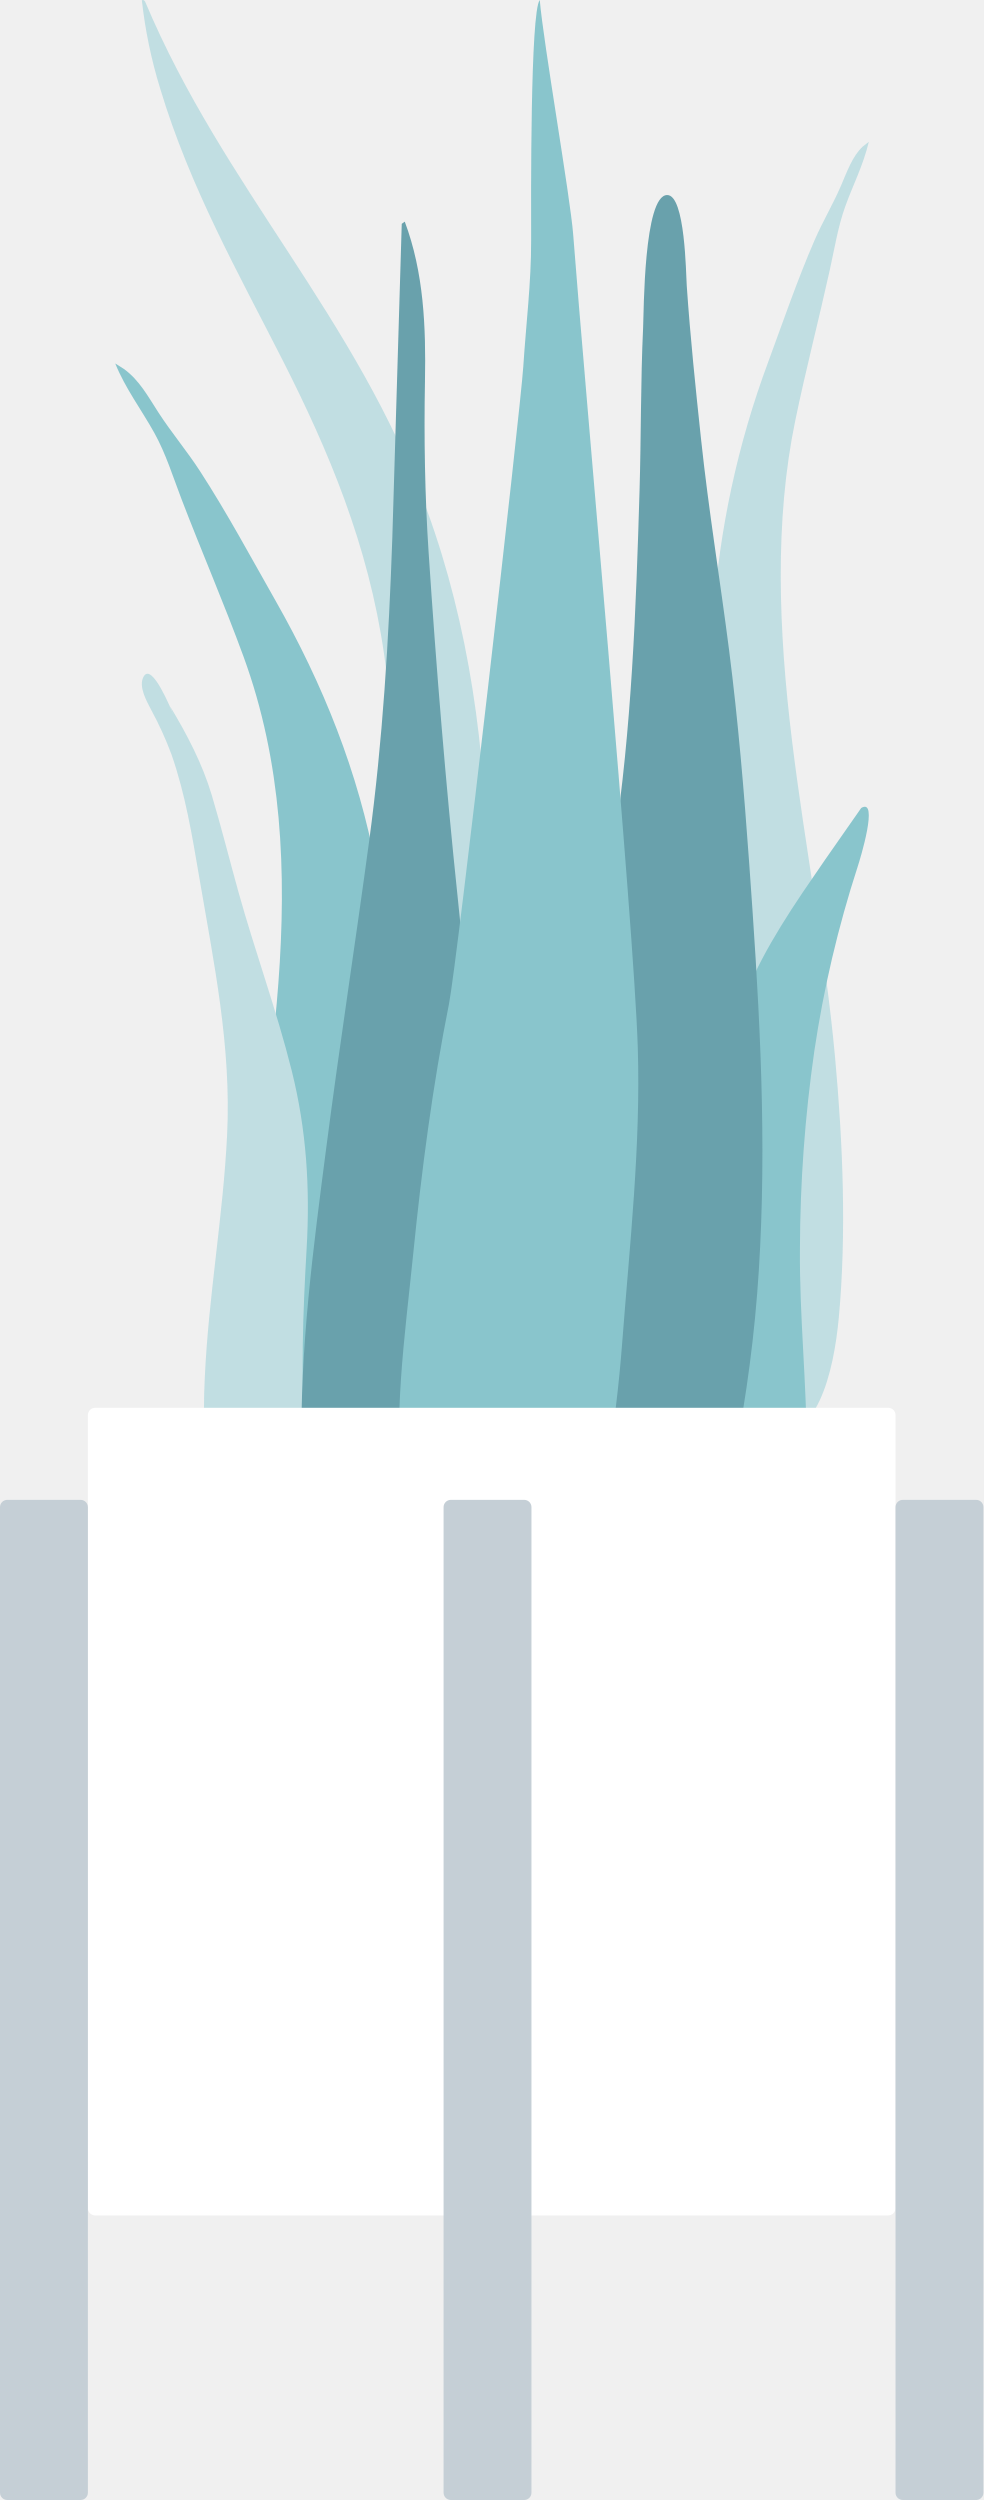
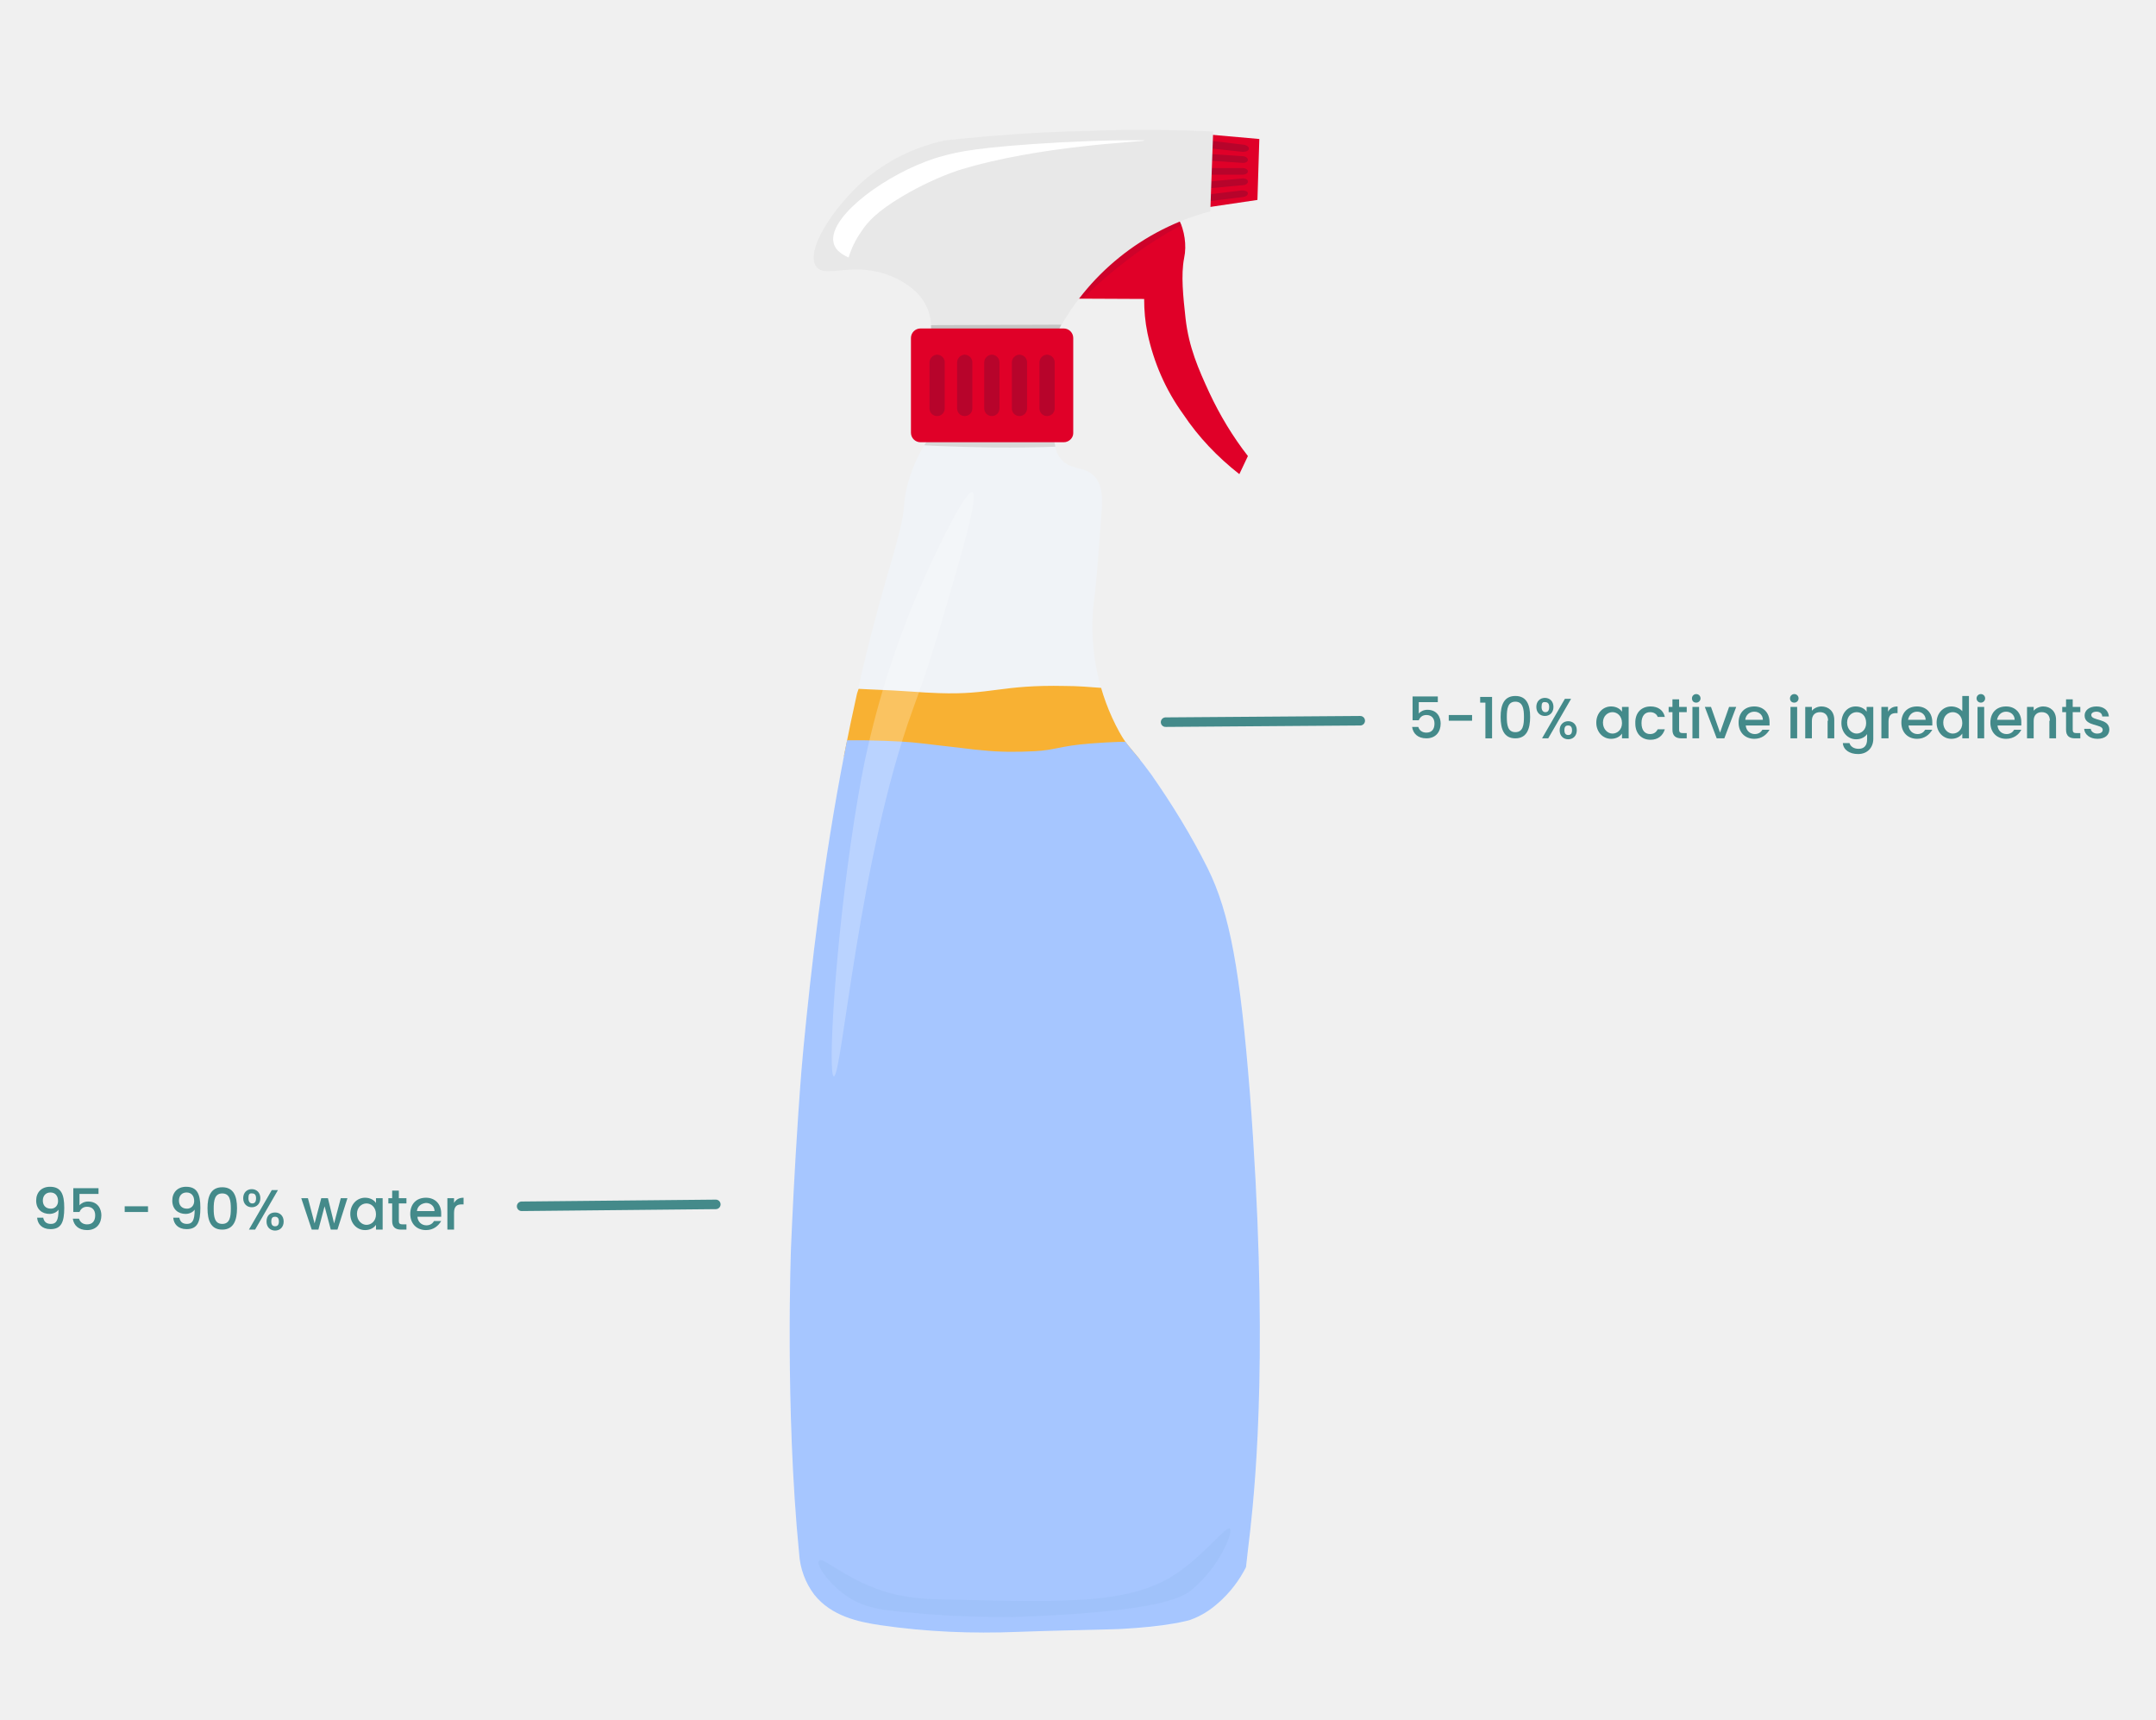
- <svg xmlns="http://www.w3.org/2000/svg" id="Symbols" width="270.022" height="686.444" viewBox="0 0 270.022 686.444">
-   <g id="Scene_Home" data-name="Scene/Home" transform="translate(0 0)">
-     <g id="Plant" transform="translate(0 0)">
-       <g id="Succulents" transform="translate(31.645 0)">
-         <path id="Thi-Succs_" data-name="Thi-Succs!" d="M3.927.507C25.428,51.6,61.979,87.1,81.337,140.222c11.479,31.5,16.265,65.759,16.555,100.842.158,19.055-.174,38.124-.263,57.179-.087,18.583-.592,37.046-2.169,55.512-1.585,18.561-3.36,36.9-4.143,55.578-.609,14.552-.888,31.479-5.82,44.753-3.922,10.557-13.892,12.1-16.538-.7-1.47-7.115-1.285-15.063-1.123-22.378.208-9.384.754-18.753,1.032-28.137,1.119-37.652-.332-75.309.427-112.976.741-36.8,5.471-73.564.237-110.12-4.322-30.188-15.3-56.11-27.922-80.962C29.469,74.9,16.255,51.574,8.051,24.377A131.06,131.06,0,0,1,3,.073Q3.573-.193,3.927.507Z" transform="translate(4.303 0)" fill="#c1dee2" fill-rule="evenodd" />
-         <path id="Thi-Succs_2" data-name="Thi-Succs!" d="M2.37,42.5c4.258,3.074,6.637,7.572,9.514,12.009,3.579,5.517,7.786,10.5,11.364,16.018,7.46,11.51,14.015,23.727,20.815,35.7,12.911,22.732,22.714,46.961,27.569,73.26,5.032,27.256,6.39,55.386,8.5,83.048,2.239,29.318,4.494,58.849,4.79,88.281.133,13.186.845,27.183-.738,40.276-.986,8.15-4.664,15.1-12.957,15.031-17.615-.141-25.885-19.651-29.34-35.651-5.086-23.563-6.1-48.589-5.3-72.685.973-29.055,6.015-57.671,8.2-86.614,2.312-30.64,1.006-60.738-9.528-89.586-5.322-14.579-11.5-28.808-17.044-43.29-2.362-6.166-4.3-12.5-7.486-18.241C7.184,53.676,2.779,47.879,0,41Z" transform="translate(0 58.802)" fill="#89c5cc" fill-rule="evenodd" />
-         <path id="Thi-Succs_3" data-name="Thi-Succs!" d="M109.195,17.26,110.816,16c-1.556,6.555-4.366,11.879-6.513,17.87-1.931,5.386-2.91,11.482-4.21,17.369-3.054,13.828-6.583,27.345-9.467,41.291-5.71,27.6-4.63,57.327-.885,87.944,3.537,28.922,9.13,57.8,11.795,86.715,2.209,23.979,3.159,48.708,1.052,71.587-1.432,15.537-6.126,34.091-18.917,32.523-6.021-.738-9.162-7.987-10.428-16.168-2.033-13.14-2.458-26.956-3.251-40.023-1.768-29.167-2.12-58.243-2.47-87.11-.331-27.234-1.241-55.009.579-81.557a249.963,249.963,0,0,1,15.094-70c4.134-11.221,8.073-22.705,12.718-33.4,2.228-5.13,4.949-9.663,7.177-14.789C104.883,24.128,106.308,19.9,109.195,17.26Z" transform="translate(96.091 22.947)" fill="#c1dee2" fill-rule="evenodd" />
-         <path id="Thi-Succs_4" data-name="Thi-Succs!" d="M3.508,76.735c2.329-3.911,7.457,8.986,8.237,10.608q-.5-1.21-1-2.418c4.623,7.688,8.853,15.691,11.483,24.507,2.6,8.726,4.837,17.629,7.279,26.418C34.093,152.339,40,168.361,44.155,185c4.045,16.212,5.064,32.151,4.085,48.92-1.018,17.429-1.64,35.128-.453,52.547.567,8.32,3.27,16.071,5.123,24.079s3.316,16.144,5.51,24.062c.5-1.032.567,2.417.566,2.678a16.63,16.63,0,0,1-.926,5.513c-1.636,4.825-4.7,8.921-9.351,10.253-8.414,2.4-16.226-5.251-18.939-13.332-3.892-11.6-6.037-24.41-7.892-36.6a172.537,172.537,0,0,1-1.6-33.748c1-22.344,5.039-44.395,6.132-66.731,1.191-24.318-3.628-47.167-7.662-70.838-1.943-11.406-3.8-22.7-7.581-33.57A94.349,94.349,0,0,0,5.55,85.886C4.359,83.575,1.951,79.451,3.508,76.735Z" transform="translate(4.303 108.999)" fill="#c1dee2" fill-rule="evenodd" />
-         <path id="Thi-Succs_5" data-name="Thi-Succs!" d="M45.956,111.894c-.965,27.859-2.629,55.507-6.343,83.072-3.791,28.13-8.145,56.165-11.792,84.318-3.551,27.407-7.272,55.269-6.776,83.06.365,20.467-3.029,55.1,19.7,65.2,23.024,10.231,27.963-33.46,29.475-47.881,2.9-27.667,1.959-55.626.553-83.444-1.443-28.553-3.853-56.958-6.84-85.4-3.317-31.6-5.92-63.339-8.009-95.027-1.034-15.674-1.288-31.321-1-47C55.2,53.993,54.634,39.046,49.374,25c-.276.2-.549.4-.825.6" transform="translate(30.118 35.855)" fill="#69a1ac" fill-rule="evenodd" />
-         <path id="Thi-Succs_6" data-name="Thi-Succs!" d="M97.412,105.5c-4.141,6.032-8.315,12-12.225,18.395-7,11.433-13.324,24.147-15.227,40.493-3.983,34.208-.788,71.156-.016,106.413.158,7.2-.753,14.191,2.086,21.049,2.575,6.217,7.388,10.954,11.977,10.93,9.823-.056,8.324-24.111,8.34-34.7.029-18.556-2.051-37.3-1.872-55.841a387.682,387.682,0,0,1,3.959-54.229,312.459,312.459,0,0,1,11.855-50.433c.723-2.2,5.912-19.162,1.01-16.238" transform="translate(97.526 130.512)" fill="#89c5cc" fill-rule="evenodd" />
-         <path id="Thi-Succs_7" data-name="Thi-Succs!" d="M82.717,22C76.259,22,76.3,54.195,76.1,58.33c-.7,14.923-.537,29.85-.98,44.776-.971,32.573-2.165,65.432-7.057,97.628-2.634,17.333-5.688,34.589-8.973,51.789C55.8,269.775,51.376,287,49.209,304.474c-2.081,16.794-.905,33.916-.62,50.792.285,16.979.8,33.991,3.023,50.821.549,4.153,1.192,8.293,1.881,12.422.574,3.442.24,7.709,1.21,10.978,1.556,5.236,8.226,6.95,12.717,6.132,12.153-2.218,19.915-17.478,24.067-28.626,5.3-14.238,8.114-29.68,10.891-44.682a390.546,390.546,0,0,0,5.853-51.559c1.758-35.169-.5-70.375-3.017-105.432-1.4-19.5-3.02-38.907-5.5-58.283-2.467-19.293-5.631-38.5-7.692-57.85-1.5-14.062-2.972-28.142-3.942-42.258C87.851,43.564,87.656,22,82.717,22" transform="translate(68.842 31.552)" fill="#69a1ac" fill-rule="evenodd" />
-         <path id="Thi-Succs_8" data-name="Thi-Succs!" d="M97.579,287.574c-1.053-33.8-14.64-182.273-17.731-223.148C79.075,54.2,71.632,11.6,70.667,0,68.05,3.278,68.273,54.306,68.3,66.031c.03,11.6-1.408,23-2.148,34.54C65.4,112.341,48,264.356,45.74,275.666c-4.493,22.5-7.5,45.59-9.818,68.6-2.259,22.421-5.771,46.079-2.748,68.62a68.887,68.887,0,0,0,3.585,15.063c1.934,5.151,3.26,9.915,4.812,15.3,2.5,8.68,7.018,16.3,13.963,19.885,14.239,7.349,21.884-9.286,25.76-23.77a387.585,387.585,0,0,0,12.026-70.928c2.061-26.876,5.1-53.806,4.26-80.864" transform="translate(45.894 0)" fill="#89c5cc" fill-rule="evenodd" />
+ <svg xmlns="http://www.w3.org/2000/svg" xmlns:xlink="http://www.w3.org/1999/xlink" version="1.1" id="Layer_1" x="0px" y="0px" viewBox="0 0 453 361.2" style="enable-background:new 0 0 453 361.2;" xml:space="preserve">
+   <style type="text/css">
+ 	.st0{clip-path:url(#SVGID_2_);}
+ 	.st1{fill:#F0F3F7;}
+ 	.st2{fill:#F8B133;}
+ 	.st3{fill:#A6C6FF;}
+ 	.st4{opacity:0.23;fill:#FFFFFF;enable-background:new    ;}
+ 	.st5{fill:#D8D8D8;}
+ 	.st6{opacity:0.47;fill:#9ABEF4;enable-background:new    ;}
+ 	.st7{fill:#E00028;}
+ 	.st8{opacity:0.43;}
+ 	.st9{fill:none;}
+ 	.st10{fill:#B7042B;}
+ 	.st11{fill:#E8E8E8;}
+ 	.st12{fill:#C5C5C4;}
+ 	.st13{fill:#FFFFFF;}
+ 	.st14{fill:none;stroke:#448A8A;stroke-width:2;stroke-linecap:round;stroke-linejoin:round;}
+ 	.st15{enable-background:new    ;}
+ 	.st16{fill:#448A8A;}
+ </style>
+   <g id="Vrstva_12">
+     <g>
+       <defs>
+         <path id="SVGID_1_" d="M221.4,92.3c0.4,1.1,0.2,2.5,1.4,4c2,2.5,4.8,1.6,6.9,3.5s2,5.4,1.7,8.4c-0.7,9.5-1,14.2-1.7,19.3     c-0.8,9.1,1.1,18.3,5.5,26.3c1.9,3.4,2.3,2.9,6.7,8.9c4.4,6.3,8.4,12.8,11.8,19.6c4.8,9.6,6.9,22.1,8.9,47.1     c4,52.1,1.3,81.1,0.1,92c-0.4,3.3-0.7,6-0.9,7.8c-1.4,2.8-3.4,5.4-5.8,7.5c-7.2,6.4-14.4,5.1-42.1,6.1c-9.6,0.4-19.3,0-28.9-1.4     c-4.7-0.7-10.3-1.9-13.9-6.4c-1.9-2.5-3-5.5-3.2-8.7c-3-30.5-1.7-64.3-1.7-64.3c0.3-6.8,0.7-15.6,1.5-27.6     c0.1-1.3,0.5-7.9,1.1-14.1c1.6-16.6,4.1-38.9,8.7-62.4c6.7-33.9,12.2-44.7,12.5-52.3c0.3-2.9,1.1-5.7,2.3-8.4     c1.4-3.2,3.3-6.1,5.7-8.6C215.4,87.6,220.4,89.7,221.4,92.3z" />
+       </defs>
+       <clipPath id="SVGID_2_">
+         <use xlink:href="#SVGID_1_" style="overflow:visible;" />
+       </clipPath>
+       <g class="st0">
+         <path class="st1" d="M221.4,92.3c0.4,1.1,0.2,2.5,1.4,4c2,2.5,4.8,1.6,6.9,3.5s2,5.4,1.7,8.4c-0.7,9.5-1,14.2-1.7,19.3     c-0.8,9.1,1.1,18.3,5.5,26.3c1.9,3.4,2.3,2.9,6.7,8.9c4.4,6.3,8.4,12.8,11.8,19.6c4.8,9.6,6.9,22.1,8.9,47.1     c4,52.1,1.3,81.1,0.1,92c-0.4,3.3-0.7,6-0.9,7.8c-1.4,2.8-3.4,5.4-5.8,7.5c-7.2,6.4-14.4,5.1-42.1,6.1c-9.6,0.4-19.3,0-28.9-1.4     c-4.7-0.7-10.3-1.9-13.9-6.4c-1.9-2.5-3-5.5-3.2-8.7c-3.8-38.7-1.7-64.3-1.7-64.3c2.1-26.3,0.5-20.1,2.6-41.7     c1.6-16.6,4.1-38.9,8.7-62.4c6.7-33.9,12.2-44.7,12.5-52.3c0.3-2.9,1.1-5.7,2.3-8.4c1.4-3.2,3.3-6.1,5.7-8.6     C215.4,87.6,220.4,89.7,221.4,92.3z" />
+         <path class="st2" d="M197.2,145.6c11.1,0.4,13.1-1.8,26.6-1.5c2.5,0,5.1,0.2,7.6,0.4h0.1c1,2.2,2.2,4.2,3.8,6.1     c1.9,2.3,2.3,1.9,6.7,6c0,0,1,1,2.6,2.5c-8.1,0.9-16.2,1.3-24.3,1.3c-2.4,0-10.8,0-30.7-0.9c-5.7-0.3-10.4-0.5-13.6-0.7     c0.5-1.7,1-3.5,1.6-5.3c0.9-3,1.8-5.9,2.8-8.8l2,0.1C190.6,145.1,193.4,145.5,197.2,145.6z" />
+         <path class="st3" d="M265.3,222.7c2,32.4,2.3,64.8,1,97.2c-0.1,3-0.7,5.9-1.9,8.6c-1.4,3.1-3.5,5.8-6.1,8     c-7.7,6.1-22,5.7-44.4,6.4c-10.2,0.5-20.3,0-30.4-1.5c-4.9-0.8-10.9-2-14.6-6.7c-2-2.7-3.1-5.9-3.3-9.2c-4-41-1.8-68.1-1.8-68.1     c1.6-19,1.2-22,1.6-29.2c0,0,0.3-6.8,1.1-14.9c0.9-8.9,3.5-29.9,7.5-57.7c5.2-0.2,10.5-0.1,15.7,0.2c2.2,0.1,5.9,0.6,8.6,0.9     c5.5,0.6,5.5,0.7,8,0.9c3.7,0.4,7.4,0.4,11.1,0.2c4.2-0.2,5.3-1.1,11.5-1.6c1.6-0.1,4.8-0.4,9-0.4c3.6,0,6.5,0.1,8.4,0.3     c3.6,5.4,6.8,11,9.8,16.8C263.6,188.1,263.7,200.5,265.3,222.7z" />
+         <path class="st4" d="M204.3,103.4c-1.4-0.4-7,11.1-10,17.8c-5.1,11.4-9.1,23.3-11.9,35.5c-1,4.2-1.8,8.7-2.9,15.5     c-4.1,26.3-5.6,53.8-4.3,53.9c1.7,0.2,5.2-45.8,16.6-77.1c3.3-9,4.6-13.4,7.2-22.3S205.8,103.8,204.3,103.4z" />
+         <path class="st5" d="M235.7,93.1c-8.4,0.6-17.4,1-27,0.9c-7.7-0.1-15.1-0.4-22-0.9v-6.3h49V93.1z" />
      </g>
-       <g id="Planter" transform="translate(0 386.547)">
-         <rect id="Vase" width="221.763" height="221.763" rx="2" transform="translate(24.13 0)" fill="#fff" />
-         <rect id="Leg" width="24.13" height="274.618" rx="2" transform="translate(0 25.279)" fill="#c5cfd6" />
-         <rect id="Leg-2" data-name="Leg" width="24.13" height="274.618" rx="2" transform="translate(121.797 25.279)" fill="#c5cfd6" />
-         <rect id="Leg-3" data-name="Leg" width="24.13" height="274.618" rx="2" transform="translate(245.893 25.279)" fill="#c5cfd6" />
-       </g>
+     </g>
+     <path class="st6" d="M258.4,321.1c-0.7-0.6-4.7,4.7-10.3,8.8c-9.9,7.2-23.2,6.7-49.4,6.1c-5.2-0.1-9.7-0.4-14.9-2.4   c-6.9-2.6-11-6.6-11.7-5.8s1.6,4.3,5,6.9c4.2,3.3,8.9,3.6,14.7,4.1c7,0.7,14,0.9,21,0.9c31.3-1.1,35.7-4.2,37.7-5.8   C256.3,329,259.2,321.8,258.4,321.1z" />
+     <path class="st7" d="M262.2,95.8c-0.6,1.3-1.2,2.5-1.8,3.8c-4.6-3.6-8.6-7.8-11.8-12.6c-3.7-5.1-6.2-10.9-7.5-17   c-0.5-2.4-0.7-4.8-0.7-7.2l-21.6-0.1L247.6,46c0.7,1.2,1.1,2.6,1.3,4c0.2,1.4,0.2,2.8-0.1,4.2c-0.7,3.6-0.2,8.1,0.3,12.7   c0.7,6.1,2.7,10.6,5,15.6C256.3,87.2,259,91.7,262.2,95.8z" />
+     <g class="st8">
+       <path class="st9" d="M237,54.5c3.6-2.7,7.3-5.1,11.3-7.1c0.3,0.8,0.6,1.7,0.7,2.6c0.2,1.4,0.2,2.8-0.1,4.2    c-0.7,3.6-0.2,8.1,0.3,12.7c0.7,6.1,2.7,10.6,5,15.6c2.2,4.8,4.9,9.3,8.1,13.4c-0.6,1.3-1.2,2.5-1.8,3.8    c-4.6-3.6-8.6-7.8-11.8-12.6c-3.7-5.1-6.2-10.9-7.5-17c-0.5-2.4-0.7-4.8-0.7-7.2l-12.8-0.1C230.5,59.7,233.7,57,237,54.5z" />
+       <path class="st9" d="M218.8,62.6l10.6-6.1c-1.4,1.9-2.6,4-3.6,6.1L218.8,62.6z" />
+       <path class="st10" d="M227.6,62.7h-1.9c1-2.2,2.2-4.2,3.6-6.1L247.6,46c0.2,0.4,0.4,0.9,0.6,1.3c-3.9,2.1-7.7,4.5-11.2,7.2    C233.7,57,230.5,59.7,227.6,62.7z" />
+     </g>
+     <path class="st7" d="M264.6,29.2c-0.1,4.3-0.3,8.5-0.4,12.8l-17.6,2.6l-1.2-17.1L264.6,29.2z" />
+     <path class="st10" d="M262.2,33.6c0-0.4-0.5-0.8-1.2-0.8l-7.5-0.5c-0.7,0-1.2,0.2-1.3,0.6s0.5,0.8,1.2,0.8l7.5,0.5   C261.6,34.3,262.2,34,262.2,33.6z" />
+     <path class="st10" d="M262.2,36c0-0.4-0.5-0.7-1.2-0.7h-7.5c-0.7,0-1.2,0.3-1.2,0.7s0.6,0.7,1.2,0.7h7.5   C261.7,36.7,262.2,36.4,262.2,36z" />
+     <path class="st10" d="M262.2,38.1c0-0.4-0.6-0.7-1.3-0.6l-7.5,0.7c-0.7,0.1-1.2,0.4-1.1,0.8s0.6,0.7,1.3,0.6l7.5-0.7   C261.7,38.9,262.3,38.5,262.2,38.1z" />
+     <path class="st10" d="M262.2,40.6c0-0.4-0.6-0.6-1.3-0.6l-7.4,0.9c-0.7,0.1-1.2,0.5-1.1,0.8s0.6,0.6,1.3,0.6l7.4-0.9   C261.8,41.3,262.2,41,262.2,40.6z" />
+     <path class="st10" d="M252.6,30.1c0.1-0.4,0.6-0.6,1.3-0.6l7.4,0.9c0.7,0.1,1.2,0.5,1.1,0.9s-0.6,0.6-1.3,0.6l-7.4-0.8   C253.1,30.9,252.6,30.5,252.6,30.1z" />
+     <path class="st11" d="M254.9,27.6c-0.2,5.6-0.4,11.2-0.6,16.8c-14.1,3.7-26,13.3-32.6,26.3l-26.3,0.9c0.5-2,0.3-4.2-0.3-6.2   c-1.5-4.3-5.5-6.3-7.2-7.1c-8.4-3.8-14.5,0.4-16.4-2.3c-2.4-3.3,3.6-12.4,9.8-17.9c4.9-4.3,10.8-7.2,17.2-8.6   c9.4-1,19.5-1.8,30.3-2C238,27.1,246.8,27.3,254.9,27.6z" />
+     <path class="st12" d="M221.7,70.7l-26.3,0.9c0.2-1.1,0.3-2.2,0.2-3.3l27.4-0.1C222.6,69,222.1,69.9,221.7,70.7z" />
+     <path class="st7" d="M223.5,92.9h-30.1c-1.1,0-2-0.9-2-2V71c0-1.1,0.9-2,2-2h30.1c1.1,0,2,0.9,2,2v20   C225.5,92,224.6,92.9,223.5,92.9z" />
+     <path class="st13" d="M189.5,41.3c3.7-2.2,7.7-4.1,11.8-5.5c16.9-5.3,39.2-6,39.2-6.3c0-0.1-5.5,0-6.8,0c-5.6,0.1-9.8,0.4-10.9,0.4   c-17.4,1-21.6,2-24.8,2.9c-1.2,0.3-2.3,0.7-3.4,1.1c-10.5,4-20.9,12.4-19.4,17.3c0.2,0.8,0.9,1.9,3.1,2.9c0.6-2,1.5-3.8,2.7-5.5   C182.3,46.6,184.3,44.4,189.5,41.3z" />
+     <path class="st10" d="M220,87.4c0.9,0,1.6-0.7,1.6-1.6v-9.8c-0.1-0.9-0.8-1.5-1.7-1.5c-0.8,0.1-1.4,0.7-1.5,1.5v9.8   C218.4,86.7,219.1,87.4,220,87.4L220,87.4z" />
+     <path class="st10" d="M214.2,87.4c0.9,0,1.6-0.7,1.6-1.6v-9.8c-0.1-0.9-0.8-1.5-1.7-1.5c-0.8,0.1-1.4,0.7-1.5,1.5v9.8   C212.6,86.7,213.3,87.4,214.2,87.4L214.2,87.4z" />
+     <path class="st10" d="M208.4,87.4c0.9,0,1.6-0.7,1.6-1.6v-9.8c-0.1-0.9-0.8-1.5-1.7-1.5c-0.8,0.1-1.4,0.7-1.5,1.5v9.8   C206.8,86.7,207.5,87.4,208.4,87.4L208.4,87.4z" />
+     <path class="st10" d="M202.7,87.4c0.9,0,1.6-0.7,1.6-1.6c0,0,0,0,0,0v-9.8c-0.1-0.9-0.8-1.5-1.7-1.5c-0.8,0.1-1.4,0.7-1.5,1.5v9.8   C201.1,86.7,201.8,87.4,202.7,87.4z" />
+     <path class="st10" d="M196.9,87.4c0.9,0,1.6-0.7,1.6-1.6c0,0,0,0,0,0v-9.8c-0.1-0.9-0.8-1.5-1.7-1.5c-0.8,0.1-1.4,0.7-1.5,1.5v9.8   C195.3,86.7,196,87.4,196.9,87.4z" />
+     <line class="st14" x1="244.9" y1="151.7" x2="285.8" y2="151.4" />
+     <line class="st14" x1="109.6" y1="253.4" x2="150.4" y2="253" />
+     <g class="st15">
+       <path class="st16" d="M302.1,146.3v1.2h-4v2.4c0.3-0.4,1-0.8,1.8-0.8c2.1,0,2.8,1.6,2.8,2.9c0,1.7-1,3.1-3,3.1c-1.8,0-2.8-1-3-2.4    h1.3c0.2,0.7,0.8,1.2,1.7,1.2c1.2,0,1.7-0.8,1.7-1.9c0-1.1-0.6-1.8-1.7-1.8c-0.8,0-1.3,0.4-1.6,1.1h-1.3v-5H302.1z" />
+       <path class="st16" d="M304.4,150.2h4.9v1.2h-4.9V150.2z" />
+       <path class="st16" d="M312.1,147.6h-1.1v-1.2h2.5v8.7h-1.4V147.6z" />
+       <path class="st16" d="M318.4,146.2c2.4,0,3.1,1.9,3.1,4.4c0,2.5-0.7,4.5-3.1,4.5s-3.1-1.9-3.1-4.5    C315.3,148.1,316,146.2,318.4,146.2z M318.4,147.4c-1.6,0-1.8,1.5-1.8,3.2c0,1.7,0.2,3.2,1.8,3.2s1.8-1.5,1.8-3.2    C320.2,149,320,147.4,318.4,147.4z" />
+       <path class="st16" d="M324.6,146.6c1,0,1.8,0.7,1.8,1.9c0,1.2-0.8,1.9-1.8,1.9s-1.8-0.7-1.8-1.9    C322.8,147.3,323.6,146.6,324.6,146.6z M323.9,148.5c0,0.7,0.3,1.1,0.8,1.1c0.5,0,0.8-0.3,0.8-1.1c0-0.7-0.3-1-0.8-1    C324.1,147.4,323.9,147.7,323.9,148.5z M328.8,146.8h1.3l-4.8,8.3H324L328.8,146.8z M329.5,151.5c1,0,1.8,0.7,1.8,1.9    c0,1.2-0.8,1.9-1.8,1.9c-1,0-1.8-0.7-1.8-1.9C327.7,152.2,328.5,151.5,329.5,151.5z M328.7,153.4c0,0.7,0.3,1,0.8,1s0.8-0.3,0.8-1    c0-0.7-0.3-1-0.8-1S328.7,152.6,328.7,153.4z" />
+       <path class="st16" d="M338.5,148.4c1.1,0,1.9,0.5,2.3,1.1v-1h1.4v6.6h-1.4v-1c-0.4,0.6-1.2,1.1-2.3,1.1c-1.7,0-3.1-1.4-3.1-3.4    S336.8,148.4,338.5,148.4z M338.8,149.6c-1,0-2,0.8-2,2.2c0,1.4,1,2.3,2,2.3c1,0,2-0.8,2-2.2C340.8,150.4,339.8,149.6,338.8,149.6    z" />
+       <path class="st16" d="M346.8,148.4c1.6,0,2.7,0.8,3,2.2h-1.5c-0.2-0.6-0.8-1-1.6-1c-1.1,0-1.8,0.8-1.8,2.3c0,1.5,0.7,2.3,1.8,2.3    c0.8,0,1.3-0.4,1.6-1h1.5c-0.4,1.3-1.4,2.2-3,2.2c-1.9,0-3.2-1.3-3.2-3.4C343.5,149.7,344.9,148.4,346.8,148.4z" />
+       <path class="st16" d="M351.4,149.6h-0.8v-1.1h0.8v-1.6h1.4v1.6h1.6v1.1h-1.6v3.7c0,0.5,0.2,0.7,0.8,0.7h0.8v1.1h-1.1    c-1.2,0-1.9-0.5-1.9-1.8V149.6z" />
+       <path class="st16" d="M355.5,146.7c0-0.5,0.4-0.9,0.9-0.9c0.5,0,0.9,0.4,0.9,0.9s-0.4,0.9-0.9,0.9    C355.8,147.6,355.5,147.2,355.5,146.7z M355.6,148.5h1.4v6.6h-1.4V148.5z" />
+       <path class="st16" d="M359.5,148.5l1.9,5.4l1.9-5.4h1.5l-2.5,6.6h-1.6l-2.5-6.6H359.5z" />
+       <path class="st16" d="M368.6,155.2c-1.9,0-3.3-1.3-3.3-3.4c0-2.1,1.3-3.4,3.3-3.4c1.9,0,3.2,1.3,3.2,3.3c0,0.2,0,0.4,0,0.7h-5    c0.1,1.1,0.9,1.8,1.9,1.8c0.8,0,1.3-0.4,1.6-0.9h1.5C371.2,154.3,370.2,155.2,368.6,155.2z M366.7,151.2h3.7c0-1-0.8-1.7-1.8-1.7    C367.6,149.5,366.8,150.2,366.7,151.2z" />
+       <path class="st16" d="M376.1,146.7c0-0.5,0.4-0.9,0.9-0.9c0.5,0,0.9,0.4,0.9,0.9s-0.4,0.9-0.9,0.9    C376.4,147.6,376.1,147.2,376.1,146.7z M376.2,148.5h1.4v6.6h-1.4V148.5z" />
+       <path class="st16" d="M384.1,151.4c0-1.2-0.7-1.8-1.7-1.8c-1,0-1.7,0.6-1.7,1.8v3.7h-1.4v-6.6h1.4v0.8c0.4-0.5,1.2-0.9,2-0.9    c1.5,0,2.7,1,2.7,2.8v3.9h-1.4V151.4z" />
+       <path class="st16" d="M389.9,148.4c1.1,0,1.9,0.5,2.3,1.1v-1h1.4v6.7c0,1.8-1.2,3.2-3.2,3.2c-1.8,0-3.1-0.9-3.2-2.3h1.4    c0.2,0.7,0.9,1.2,1.9,1.2c1.1,0,1.8-0.6,1.8-2v-1.1c-0.4,0.6-1.2,1.1-2.3,1.1c-1.7,0-3.1-1.4-3.1-3.4S388.1,148.4,389.9,148.4z     M390.1,149.6c-1,0-2,0.8-2,2.2c0,1.4,1,2.3,2,2.3c1,0,2-0.8,2-2.2C392.1,150.4,391.2,149.6,390.1,149.6z" />
+       <path class="st16" d="M396.7,155.1h-1.4v-6.6h1.4v1c0.4-0.7,1-1.1,2-1.1v1.4h-0.3c-1,0-1.6,0.4-1.6,1.8V155.1z" />
+       <path class="st16" d="M402.8,155.2c-1.9,0-3.3-1.3-3.3-3.4c0-2.1,1.3-3.4,3.3-3.4c1.9,0,3.2,1.3,3.2,3.3c0,0.2,0,0.4,0,0.7h-5    c0.1,1.1,0.9,1.8,1.9,1.8c0.8,0,1.3-0.4,1.6-0.9h1.5C405.4,154.3,404.4,155.2,402.8,155.2z M400.9,151.2h3.7c0-1-0.8-1.7-1.8-1.7    C401.8,149.5,401.1,150.2,400.9,151.2z" />
+       <path class="st16" d="M410,148.4c0.9,0,1.8,0.4,2.3,1v-3.2h1.4v8.9h-1.4v-1c-0.4,0.6-1.2,1.1-2.3,1.1c-1.7,0-3.1-1.4-3.1-3.4    S408.3,148.4,410,148.4z M410.3,149.6c-1,0-2,0.8-2,2.2c0,1.4,1,2.3,2,2.3c1,0,2-0.8,2-2.2C412.3,150.4,411.3,149.6,410.3,149.6z" />
+       <path class="st16" d="M415.3,146.7c0-0.5,0.4-0.9,0.9-0.9c0.5,0,0.9,0.4,0.9,0.9s-0.4,0.9-0.9,0.9    C415.7,147.6,415.3,147.2,415.3,146.7z M415.5,148.5h1.4v6.6h-1.4V148.5z" />
+       <path class="st16" d="M421.5,155.2c-1.9,0-3.3-1.3-3.3-3.4c0-2.1,1.3-3.4,3.3-3.4c1.9,0,3.2,1.3,3.2,3.3c0,0.2,0,0.4,0,0.7h-5    c0.1,1.1,0.9,1.8,1.9,1.8c0.8,0,1.3-0.4,1.6-0.9h1.5C424.2,154.3,423.1,155.2,421.5,155.2z M419.6,151.2h3.7c0-1-0.8-1.7-1.8-1.7    C420.5,149.5,419.8,150.2,419.6,151.2z" />
+       <path class="st16" d="M430.7,151.4c0-1.2-0.7-1.8-1.7-1.8c-1,0-1.7,0.6-1.7,1.8v3.7h-1.4v-6.6h1.4v0.8c0.4-0.5,1.2-0.9,2-0.9    c1.5,0,2.7,1,2.7,2.8v3.9h-1.4V151.4z" />
+       <path class="st16" d="M434.1,149.6h-0.8v-1.1h0.8v-1.6h1.4v1.6h1.6v1.1h-1.6v3.7c0,0.5,0.2,0.7,0.8,0.7h0.8v1.1H436    c-1.2,0-1.9-0.5-1.9-1.8V149.6z" />
+       <path class="st16" d="M440.7,155.2c-1.6,0-2.7-0.9-2.8-2.1h1.4c0,0.5,0.6,1,1.3,1c0.8,0,1.2-0.3,1.2-0.8c0-1.3-3.8-0.6-3.8-3    c0-1.1,1-1.9,2.5-1.9c1.5,0,2.5,0.8,2.6,2.1h-1.4c0-0.6-0.5-1-1.2-1c-0.7,0-1.1,0.3-1.1,0.7c0,1.3,3.7,0.6,3.8,3    C443.2,154.4,442.3,155.2,440.7,155.2z" />
+     </g>
+     <g class="st15">
+       <path class="st16" d="M9.1,255.9c0.2,0.8,0.7,1.2,1.6,1.2c1.1,0,1.6-0.7,1.6-3c-0.4,0.6-1.2,0.9-1.9,0.9c-1.5,0-2.8-0.9-2.8-2.8    c0-1.7,1.1-2.9,2.9-2.9c2.3,0,3,1.5,3,4.4c0,3-0.6,4.5-2.9,4.5c-1.8,0-2.7-1.1-2.8-2.4H9.1z M12.2,252.3c0-1.1-0.6-1.8-1.6-1.8    c-1,0-1.6,0.7-1.6,1.7c0,0.9,0.5,1.7,1.7,1.7C11.6,253.9,12.2,253.2,12.2,252.3z" />
+       <path class="st16" d="M20.7,249.6v1.2h-4v2.4c0.3-0.4,1-0.8,1.8-0.8c2.1,0,2.8,1.6,2.8,2.9c0,1.7-1,3.1-3,3.1c-1.8,0-2.8-1-3-2.4    h1.3c0.2,0.7,0.8,1.2,1.7,1.2c1.2,0,1.7-0.8,1.7-1.9c0-1.1-0.6-1.8-1.7-1.8c-0.8,0-1.3,0.4-1.6,1.1h-1.3v-5H20.7z" />
+       <path class="st16" d="M26.2,253.4h4.9v1.2h-4.9V253.4z" />
+       <path class="st16" d="M37.7,255.9c0.2,0.8,0.7,1.2,1.6,1.2c1.1,0,1.6-0.7,1.6-3c-0.4,0.6-1.2,0.9-1.9,0.9c-1.5,0-2.8-0.9-2.8-2.8    c0-1.7,1.1-2.9,2.9-2.9c2.3,0,3,1.5,3,4.4c0,3-0.6,4.5-2.9,4.5c-1.8,0-2.7-1.1-2.8-2.4H37.7z M40.8,252.3c0-1.1-0.6-1.8-1.6-1.8    c-1,0-1.6,0.7-1.6,1.7c0,0.9,0.5,1.7,1.7,1.7C40.2,253.9,40.8,253.2,40.8,252.3z" />
+       <path class="st16" d="M46.7,249.4c2.4,0,3.1,1.9,3.1,4.4c0,2.5-0.7,4.5-3.1,4.5c-2.4,0-3.1-1.9-3.1-4.5    C43.6,251.3,44.3,249.4,46.7,249.4z M46.7,250.7c-1.6,0-1.8,1.5-1.8,3.2c0,1.7,0.2,3.2,1.8,3.2c1.6,0,1.8-1.5,1.8-3.2    C48.5,252.2,48.3,250.7,46.7,250.7z" />
+       <path class="st16" d="M52.9,249.8c1,0,1.8,0.7,1.8,1.9c0,1.2-0.8,1.9-1.8,1.9c-1,0-1.8-0.7-1.8-1.9    C51.1,250.5,51.9,249.8,52.9,249.8z M52.2,251.7c0,0.7,0.3,1.1,0.8,1.1c0.5,0,0.8-0.3,0.8-1.1c0-0.7-0.3-1-0.8-1    C52.4,250.6,52.2,250.9,52.2,251.7z M57.1,250h1.3l-4.8,8.3h-1.3L57.1,250z M57.8,254.7c1,0,1.8,0.7,1.8,1.9    c0,1.2-0.8,1.9-1.8,1.9c-1,0-1.8-0.7-1.8-1.9C56,255.4,56.7,254.7,57.8,254.7z M57,256.6c0,0.7,0.3,1,0.8,1s0.8-0.3,0.8-1    c0-0.7-0.3-1-0.8-1S57,255.8,57,256.6z" />
+       <path class="st16" d="M63.3,251.7h1.4l1.4,5.3l1.4-5.3h1.4l1.3,5.3l1.4-5.3H73l-2.1,6.6h-1.4l-1.3-4.9l-1.3,4.9h-1.4L63.3,251.7z" />
+       <path class="st16" d="M76.7,251.6c1.1,0,1.9,0.5,2.3,1.1v-1h1.4v6.6H79v-1c-0.4,0.6-1.2,1.1-2.3,1.1c-1.7,0-3.1-1.4-3.1-3.4    S75,251.6,76.7,251.6z M77,252.8c-1,0-2,0.8-2,2.2c0,1.4,1,2.3,2,2.3c1,0,2-0.8,2-2.2C79,253.6,78,252.8,77,252.8z" />
+       <path class="st16" d="M82.4,252.8h-0.8v-1.1h0.8v-1.6h1.4v1.6h1.6v1.1h-1.6v3.7c0,0.5,0.2,0.7,0.8,0.7h0.8v1.1h-1.1    c-1.2,0-1.9-0.5-1.9-1.8V252.8z" />
+       <path class="st16" d="M89.5,258.4c-1.9,0-3.3-1.3-3.3-3.4c0-2.1,1.3-3.4,3.3-3.4c1.9,0,3.2,1.3,3.2,3.3c0,0.2,0,0.4,0,0.7h-5    c0.1,1.1,0.9,1.8,1.9,1.8c0.8,0,1.3-0.4,1.6-0.9h1.5C92.1,257.5,91.1,258.4,89.5,258.4z M87.6,254.4h3.7c0-1-0.8-1.7-1.8-1.7    C88.5,252.8,87.7,253.4,87.6,254.4z" />
+       <path class="st16" d="M95.4,258.3H94v-6.6h1.4v1c0.4-0.7,1-1.1,2-1.1v1.4H97c-1,0-1.6,0.4-1.6,1.8V258.3z" />
    </g>
  </g>
</svg>
